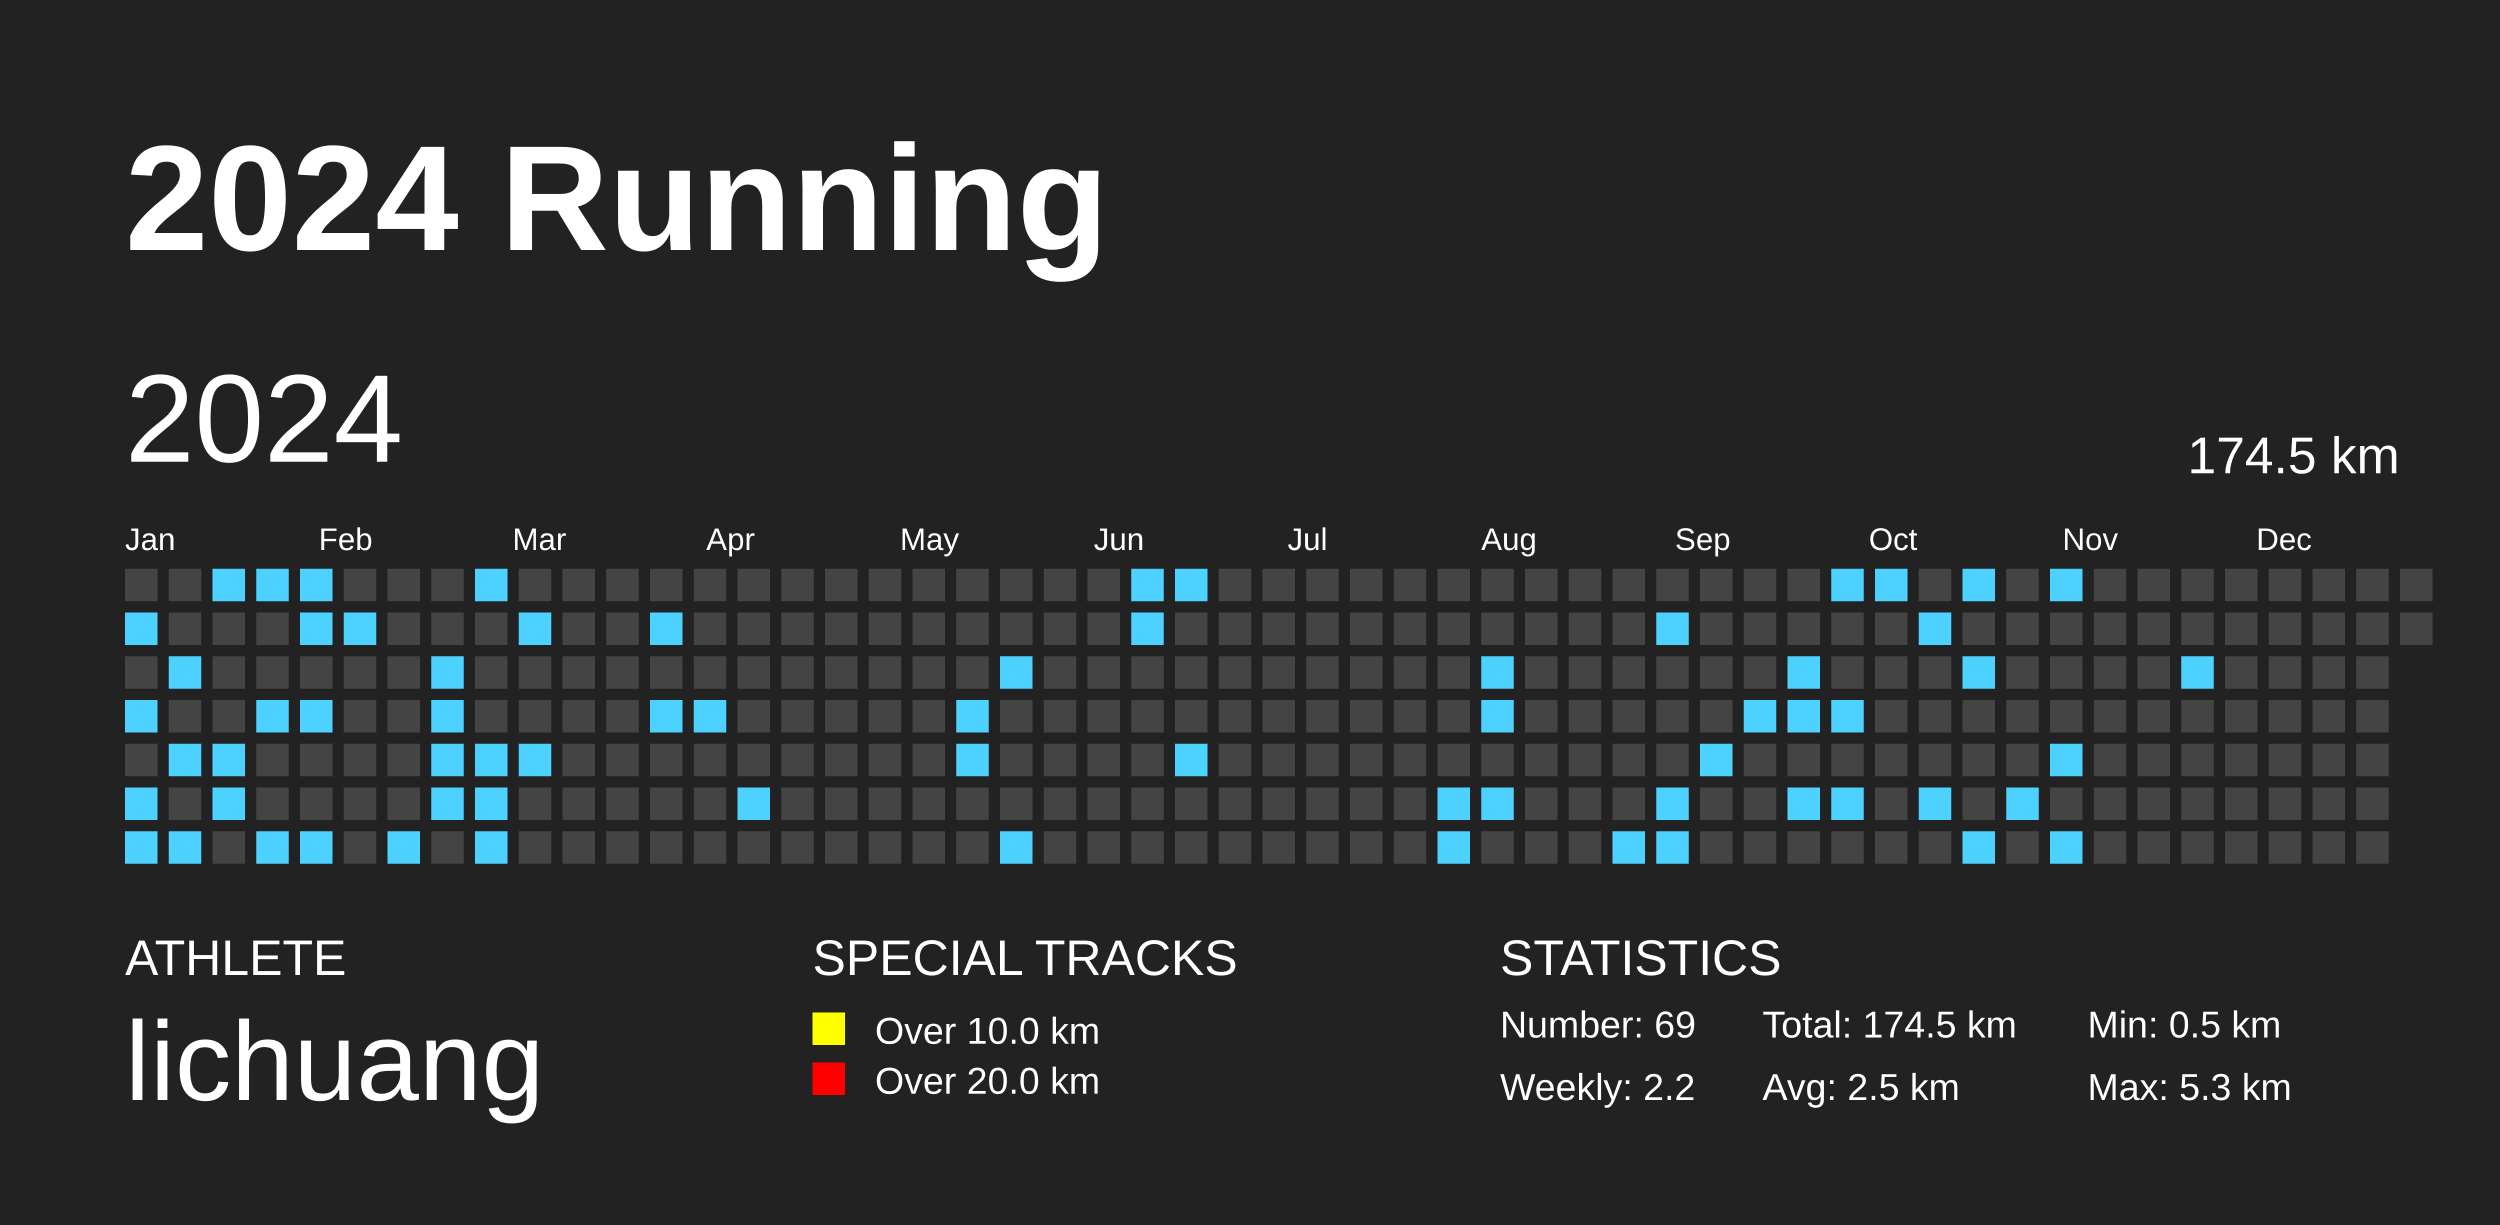
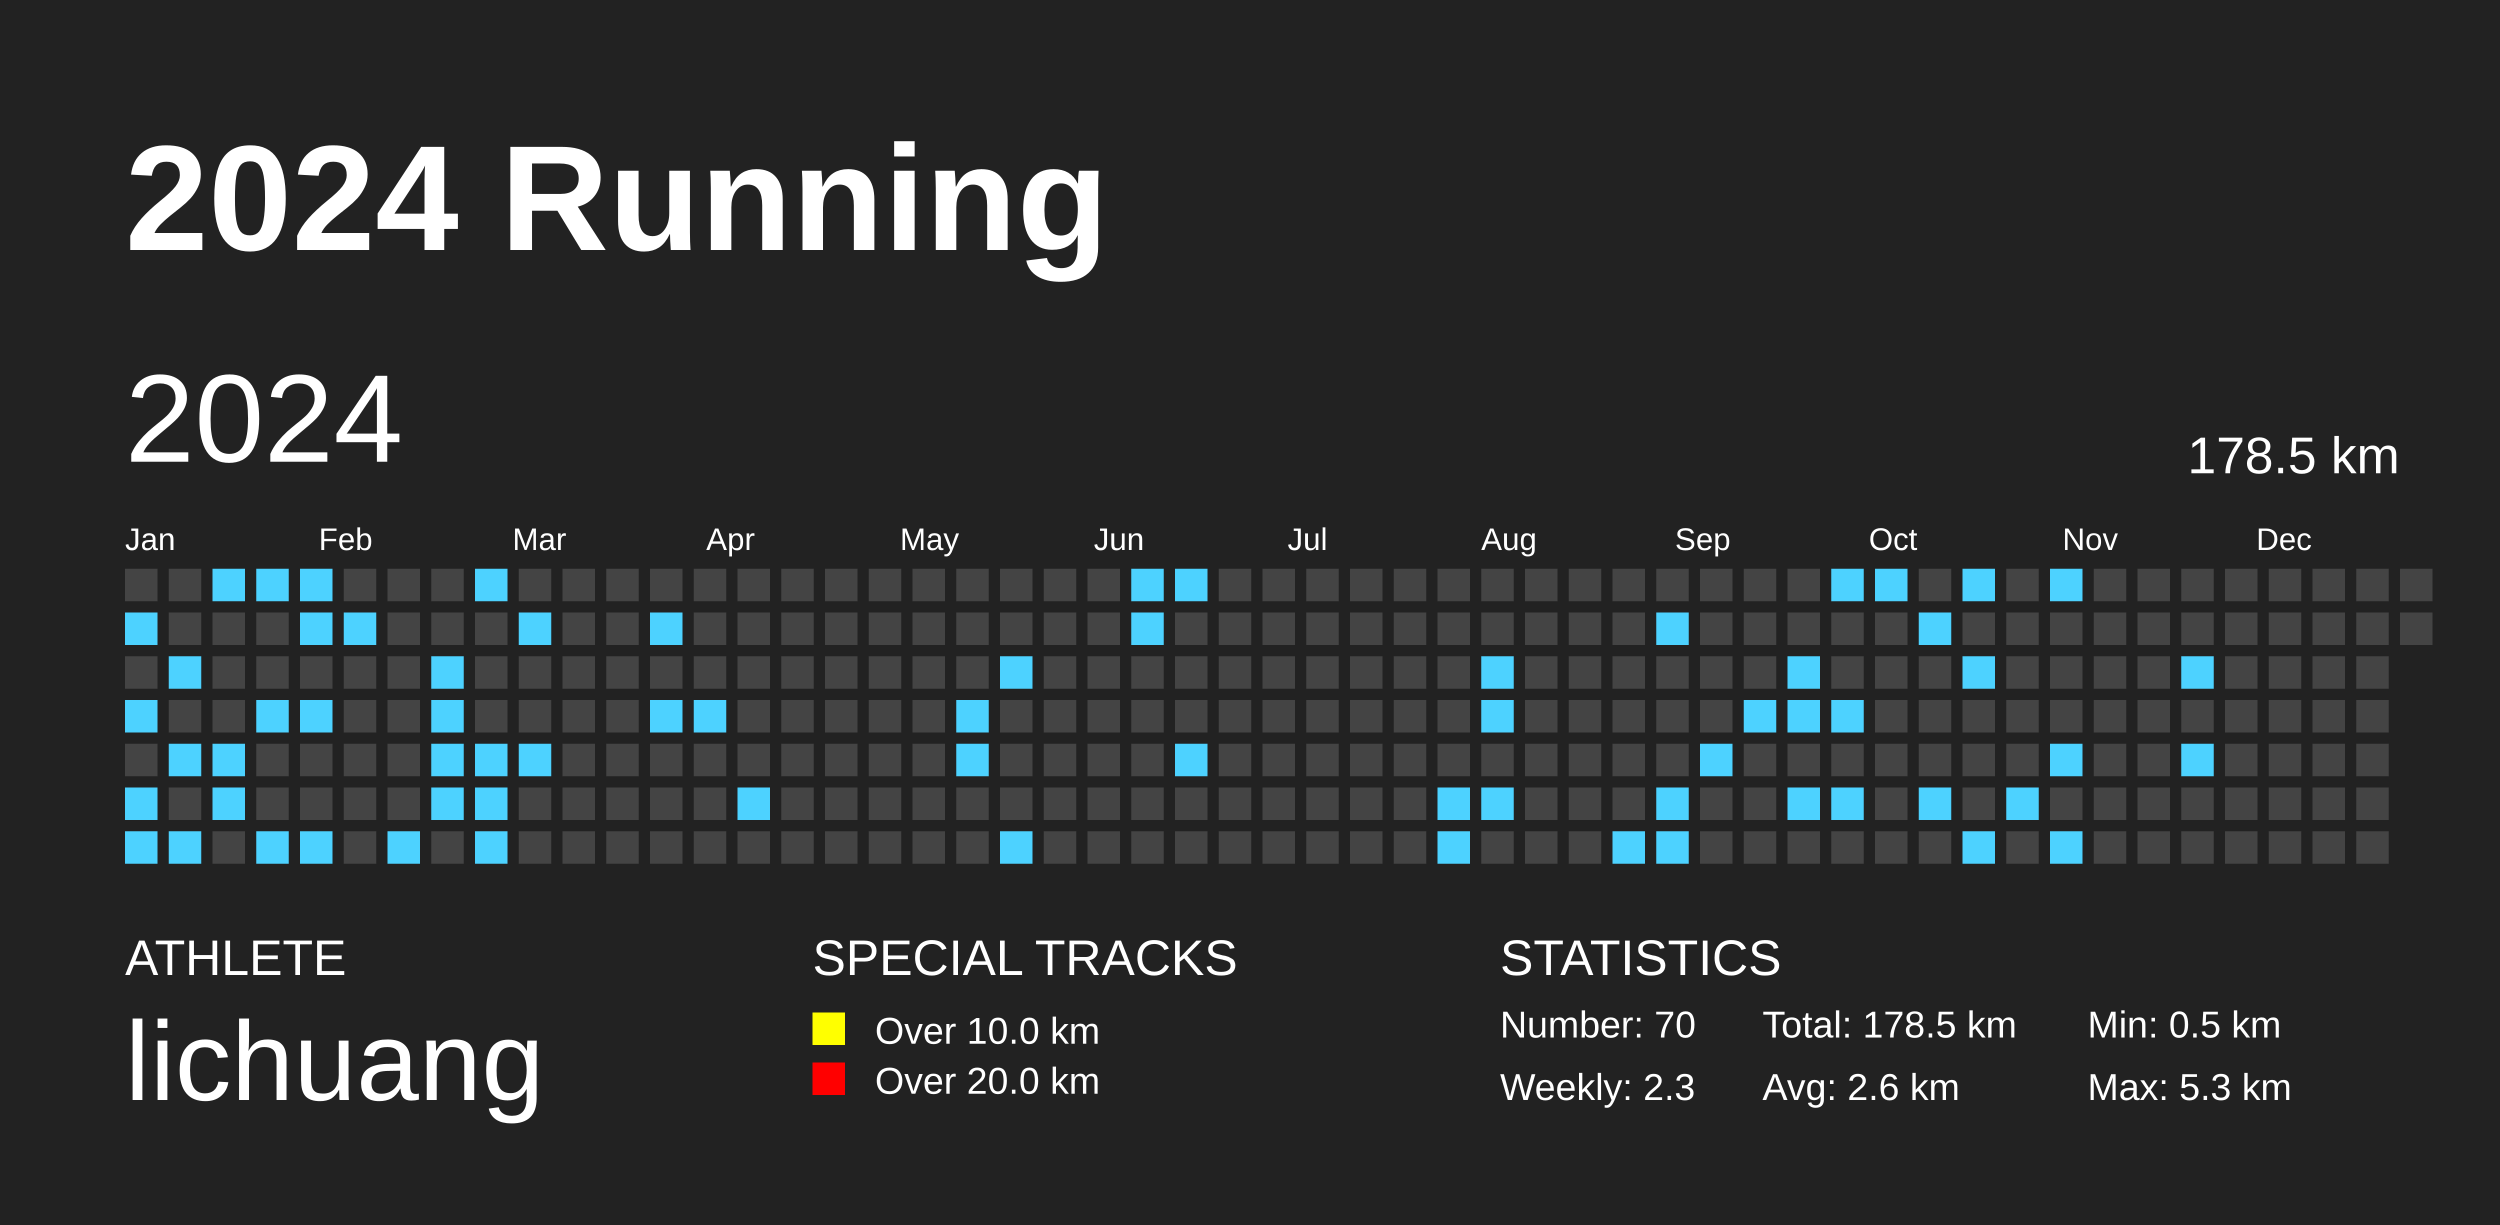
<svg xmlns="http://www.w3.org/2000/svg" baseProfile="full" height="98mm" version="1.1" viewBox="0,0,200,98" width="200mm">
  <defs />
  <rect fill="#222222" height="98" width="200" x="0" y="0" />
  <text fill="#FFFFFF" style="font-size:12px; font-family:Arial; font-weight:bold;" x="10" y="20">2024 Running</text>
  <text fill="#FFFFFF" style="font-size:4px; font-family:Arial" x="10" y="78">ATHLETE</text>
  <text fill="#FFFFFF" style="font-size:9px; font-family:Arial" x="10" y="88">lichuang</text>
  <text fill="#FFFFFF" style="font-size:4px; font-family:Arial" x="65" y="78">SPECIAL TRACKS</text>
  <rect fill="yellow" height="2.6" width="2.6" x="65" y="81" />
  <text fill="#FFFFFF" style="font-size:3px; font-family:Arial" x="70" y="83.5">Over 10.0 km</text>
  <rect fill="red" height="2.6" width="2.6" x="65" y="85" />
  <text fill="#FFFFFF" style="font-size:3px; font-family:Arial" x="70" y="87.5">Over 20.0 km</text>
  <text fill="#FFFFFF" style="font-size:4px; font-family:Arial" x="120" y="78">STATISTICS</text>
-   <text fill="#FFFFFF" style="font-size:3px; font-family:Arial" x="120" y="83">Number: 69</text>
-   <text fill="#FFFFFF" style="font-size:3px; font-family:Arial" x="120" y="88">Weekly: 2.2</text>
-   <text fill="#FFFFFF" style="font-size:3px; font-family:Arial" x="141" y="83">Total: 174.5 km</text>
-   <text fill="#FFFFFF" style="font-size:3px; font-family:Arial" x="141" y="88">Avg: 2.5 km</text>
+   <text fill="#FFFFFF" style="font-size:3px; font-family:Arial" x="120" y="83">Number: 70</text>
+   <text fill="#FFFFFF" style="font-size:3px; font-family:Arial" x="120" y="88">Weekly: 2.3</text>
+   <text fill="#FFFFFF" style="font-size:3px; font-family:Arial" x="141" y="83">Total: 178.5 km</text>
+   <text fill="#FFFFFF" style="font-size:3px; font-family:Arial" x="141" y="88">Avg: 2.6 km</text>
  <text fill="#FFFFFF" style="font-size:3px; font-family:Arial" x="167" y="83">Min: 0.5 km</text>
  <text fill="#FFFFFF" style="font-size:3px; font-family:Arial" x="167" y="88">Max: 5.3 km</text>
  <text dominant-baseline="hanging" fill="#FFFFFF" style="font-size:10.0px; font-family:Arial;" x="10" y="30">2024</text>
-   <text dominant-baseline="hanging" fill="#FFFFFF" style="font-size:4.125px; font-family:Arial;" x="175" y="35">174.5 km</text>
+   <text dominant-baseline="hanging" fill="#FFFFFF" style="font-size:4.125px; font-family:Arial;" x="175" y="35">178.5 km</text>
  <text fill="#FFFFFF" style="font-size:2.5px; font-family:Arial" x="10.0" y="44">Jan</text>
  <text fill="#FFFFFF" style="font-size:2.5px; font-family:Arial" x="25.5" y="44">Feb</text>
  <text fill="#FFFFFF" style="font-size:2.5px; font-family:Arial" x="41.0" y="44">Mar</text>
  <text fill="#FFFFFF" style="font-size:2.5px; font-family:Arial" x="56.5" y="44">Apr</text>
  <text fill="#FFFFFF" style="font-size:2.5px; font-family:Arial" x="72.0" y="44">May</text>
  <text fill="#FFFFFF" style="font-size:2.5px; font-family:Arial" x="87.5" y="44">Jun</text>
  <text fill="#FFFFFF" style="font-size:2.5px; font-family:Arial" x="103.0" y="44">Jul</text>
  <text fill="#FFFFFF" style="font-size:2.5px; font-family:Arial" x="118.5" y="44">Aug</text>
  <text fill="#FFFFFF" style="font-size:2.5px; font-family:Arial" x="134.0" y="44">Sep</text>
  <text fill="#FFFFFF" style="font-size:2.5px; font-family:Arial" x="149.5" y="44">Oct</text>
  <text fill="#FFFFFF" style="font-size:2.5px; font-family:Arial" x="165.0" y="44">Nov</text>
  <text fill="#FFFFFF" style="font-size:2.5px; font-family:Arial" x="180.5" y="44">Dec</text>
  <rect fill="#444444" height="2.6" width="2.6" x="10.0" y="45.5" />
  <rect fill="#4dd2ff" height="2.6" width="2.6" x="10.0" y="49.0" />
  <rect fill="#444444" height="2.6" width="2.6" x="10.0" y="52.5" />
  <rect fill="#4dd2ff" height="2.6" width="2.6" x="10.0" y="56.0" />
  <rect fill="#444444" height="2.6" width="2.6" x="10.0" y="59.5" />
  <rect fill="#4dd2ff" height="2.6" width="2.6" x="10.0" y="63.0" />
  <rect fill="#4dd2ff" height="2.6" width="2.6" x="10.0" y="66.5" />
  <rect fill="#444444" height="2.6" width="2.6" x="13.5" y="45.5" />
  <rect fill="#444444" height="2.6" width="2.6" x="13.5" y="49.0" />
  <rect fill="#4dd2ff" height="2.6" width="2.6" x="13.5" y="52.5" />
  <rect fill="#444444" height="2.6" width="2.6" x="13.5" y="56.0" />
  <rect fill="#4dd2ff" height="2.6" width="2.6" x="13.5" y="59.5" />
  <rect fill="#444444" height="2.6" width="2.6" x="13.5" y="63.0" />
  <rect fill="#4dd2ff" height="2.6" width="2.6" x="13.5" y="66.5" />
  <rect fill="#4dd2ff" height="2.6" width="2.6" x="17.0" y="45.5" />
  <rect fill="#444444" height="2.6" width="2.6" x="17.0" y="49.0" />
  <rect fill="#444444" height="2.6" width="2.6" x="17.0" y="52.5" />
  <rect fill="#444444" height="2.6" width="2.6" x="17.0" y="56.0" />
  <rect fill="#4dd2ff" height="2.6" width="2.6" x="17.0" y="59.5" />
  <rect fill="#4dd2ff" height="2.6" width="2.6" x="17.0" y="63.0" />
  <rect fill="#444444" height="2.6" width="2.6" x="17.0" y="66.5" />
  <rect fill="#4dd2ff" height="2.6" width="2.6" x="20.5" y="45.5" />
  <rect fill="#444444" height="2.6" width="2.6" x="20.5" y="49.0" />
  <rect fill="#444444" height="2.6" width="2.6" x="20.5" y="52.5" />
  <rect fill="#4dd2ff" height="2.6" width="2.6" x="20.5" y="56.0" />
  <rect fill="#444444" height="2.6" width="2.6" x="20.5" y="59.5" />
  <rect fill="#444444" height="2.6" width="2.6" x="20.5" y="63.0" />
  <rect fill="#4dd2ff" height="2.6" width="2.6" x="20.5" y="66.5" />
  <rect fill="#4dd2ff" height="2.6" width="2.6" x="24.0" y="45.5" />
  <rect fill="#4dd2ff" height="2.6" width="2.6" x="24.0" y="49.0" />
  <rect fill="#444444" height="2.6" width="2.6" x="24.0" y="52.5" />
  <rect fill="#4dd2ff" height="2.6" width="2.6" x="24.0" y="56.0" />
  <rect fill="#444444" height="2.6" width="2.6" x="24.0" y="59.5" />
  <rect fill="#444444" height="2.6" width="2.6" x="24.0" y="63.0" />
  <rect fill="#4dd2ff" height="2.6" width="2.6" x="24.0" y="66.5" />
  <rect fill="#444444" height="2.6" width="2.6" x="27.5" y="45.5" />
  <rect fill="#4dd2ff" height="2.6" width="2.6" x="27.5" y="49.0" />
  <rect fill="#444444" height="2.6" width="2.6" x="27.5" y="52.5" />
  <rect fill="#444444" height="2.6" width="2.6" x="27.5" y="56.0" />
  <rect fill="#444444" height="2.6" width="2.6" x="27.5" y="59.5" />
  <rect fill="#444444" height="2.6" width="2.6" x="27.5" y="63.0" />
  <rect fill="#444444" height="2.6" width="2.6" x="27.5" y="66.5" />
  <rect fill="#444444" height="2.6" width="2.6" x="31.0" y="45.5" />
  <rect fill="#444444" height="2.6" width="2.6" x="31.0" y="49.0" />
  <rect fill="#444444" height="2.6" width="2.6" x="31.0" y="52.5" />
  <rect fill="#444444" height="2.6" width="2.6" x="31.0" y="56.0" />
  <rect fill="#444444" height="2.6" width="2.6" x="31.0" y="59.5" />
  <rect fill="#444444" height="2.6" width="2.6" x="31.0" y="63.0" />
  <rect fill="#4dd2ff" height="2.6" width="2.6" x="31.0" y="66.5" />
  <rect fill="#444444" height="2.6" width="2.6" x="34.5" y="45.5" />
  <rect fill="#444444" height="2.6" width="2.6" x="34.5" y="49.0" />
  <rect fill="#4dd2ff" height="2.6" width="2.6" x="34.5" y="52.5" />
  <rect fill="#4dd2ff" height="2.6" width="2.6" x="34.5" y="56.0" />
  <rect fill="#4dd2ff" height="2.6" width="2.6" x="34.5" y="59.5" />
  <rect fill="#4dd2ff" height="2.6" width="2.6" x="34.5" y="63.0" />
  <rect fill="#444444" height="2.6" width="2.6" x="34.5" y="66.5" />
  <rect fill="#4dd2ff" height="2.6" width="2.6" x="38.0" y="45.5" />
  <rect fill="#444444" height="2.6" width="2.6" x="38.0" y="49.0" />
  <rect fill="#444444" height="2.6" width="2.6" x="38.0" y="52.5" />
  <rect fill="#444444" height="2.6" width="2.6" x="38.0" y="56.0" />
  <rect fill="#4dd2ff" height="2.6" width="2.6" x="38.0" y="59.5" />
  <rect fill="#4dd2ff" height="2.6" width="2.6" x="38.0" y="63.0" />
  <rect fill="#4dd2ff" height="2.6" width="2.6" x="38.0" y="66.5" />
  <rect fill="#444444" height="2.6" width="2.6" x="41.5" y="45.5" />
  <rect fill="#4dd2ff" height="2.6" width="2.6" x="41.5" y="49.0" />
  <rect fill="#444444" height="2.6" width="2.6" x="41.5" y="52.5" />
  <rect fill="#444444" height="2.6" width="2.6" x="41.5" y="56.0" />
  <rect fill="#4dd2ff" height="2.6" width="2.6" x="41.5" y="59.5" />
  <rect fill="#444444" height="2.6" width="2.6" x="41.5" y="63.0" />
  <rect fill="#444444" height="2.6" width="2.6" x="41.5" y="66.5" />
  <rect fill="#444444" height="2.6" width="2.6" x="45.0" y="45.5" />
  <rect fill="#444444" height="2.6" width="2.6" x="45.0" y="49.0" />
  <rect fill="#444444" height="2.6" width="2.6" x="45.0" y="52.5" />
  <rect fill="#444444" height="2.6" width="2.6" x="45.0" y="56.0" />
  <rect fill="#444444" height="2.6" width="2.6" x="45.0" y="59.5" />
  <rect fill="#444444" height="2.6" width="2.6" x="45.0" y="63.0" />
  <rect fill="#444444" height="2.6" width="2.6" x="45.0" y="66.5" />
  <rect fill="#444444" height="2.6" width="2.6" x="48.5" y="45.5" />
  <rect fill="#444444" height="2.6" width="2.6" x="48.5" y="49.0" />
  <rect fill="#444444" height="2.6" width="2.6" x="48.5" y="52.5" />
  <rect fill="#444444" height="2.6" width="2.6" x="48.5" y="56.0" />
  <rect fill="#444444" height="2.6" width="2.6" x="48.5" y="59.5" />
  <rect fill="#444444" height="2.6" width="2.6" x="48.5" y="63.0" />
  <rect fill="#444444" height="2.6" width="2.6" x="48.5" y="66.5" />
  <rect fill="#444444" height="2.6" width="2.6" x="52.0" y="45.5" />
  <rect fill="#4dd2ff" height="2.6" width="2.6" x="52.0" y="49.0" />
  <rect fill="#444444" height="2.6" width="2.6" x="52.0" y="52.5" />
  <rect fill="#4dd2ff" height="2.6" width="2.6" x="52.0" y="56.0" />
  <rect fill="#444444" height="2.6" width="2.6" x="52.0" y="59.5" />
  <rect fill="#444444" height="2.6" width="2.6" x="52.0" y="63.0" />
  <rect fill="#444444" height="2.6" width="2.6" x="52.0" y="66.5" />
  <rect fill="#444444" height="2.6" width="2.6" x="55.5" y="45.5" />
  <rect fill="#444444" height="2.6" width="2.6" x="55.5" y="49.0" />
  <rect fill="#444444" height="2.6" width="2.6" x="55.5" y="52.5" />
  <rect fill="#4dd2ff" height="2.6" width="2.6" x="55.5" y="56.0" />
  <rect fill="#444444" height="2.6" width="2.6" x="55.5" y="59.5" />
  <rect fill="#444444" height="2.6" width="2.6" x="55.5" y="63.0" />
  <rect fill="#444444" height="2.6" width="2.6" x="55.5" y="66.5" />
  <rect fill="#444444" height="2.6" width="2.6" x="59.0" y="45.5" />
  <rect fill="#444444" height="2.6" width="2.6" x="59.0" y="49.0" />
  <rect fill="#444444" height="2.6" width="2.6" x="59.0" y="52.5" />
  <rect fill="#444444" height="2.6" width="2.6" x="59.0" y="56.0" />
  <rect fill="#444444" height="2.6" width="2.6" x="59.0" y="59.5" />
  <rect fill="#4dd2ff" height="2.6" width="2.6" x="59.0" y="63.0" />
  <rect fill="#444444" height="2.6" width="2.6" x="59.0" y="66.5" />
  <rect fill="#444444" height="2.6" width="2.6" x="62.5" y="45.5" />
  <rect fill="#444444" height="2.6" width="2.6" x="62.5" y="49.0" />
  <rect fill="#444444" height="2.6" width="2.6" x="62.5" y="52.5" />
  <rect fill="#444444" height="2.6" width="2.6" x="62.5" y="56.0" />
  <rect fill="#444444" height="2.6" width="2.6" x="62.5" y="59.5" />
  <rect fill="#444444" height="2.6" width="2.6" x="62.5" y="63.0" />
  <rect fill="#444444" height="2.6" width="2.6" x="62.5" y="66.5" />
  <rect fill="#444444" height="2.6" width="2.6" x="66.0" y="45.5" />
  <rect fill="#444444" height="2.6" width="2.6" x="66.0" y="49.0" />
  <rect fill="#444444" height="2.6" width="2.6" x="66.0" y="52.5" />
  <rect fill="#444444" height="2.6" width="2.6" x="66.0" y="56.0" />
  <rect fill="#444444" height="2.6" width="2.6" x="66.0" y="59.5" />
  <rect fill="#444444" height="2.6" width="2.6" x="66.0" y="63.0" />
  <rect fill="#444444" height="2.6" width="2.6" x="66.0" y="66.5" />
  <rect fill="#444444" height="2.6" width="2.6" x="69.5" y="45.5" />
  <rect fill="#444444" height="2.6" width="2.6" x="69.5" y="49.0" />
  <rect fill="#444444" height="2.6" width="2.6" x="69.5" y="52.5" />
  <rect fill="#444444" height="2.6" width="2.6" x="69.5" y="56.0" />
  <rect fill="#444444" height="2.6" width="2.6" x="69.5" y="59.5" />
  <rect fill="#444444" height="2.6" width="2.6" x="69.5" y="63.0" />
  <rect fill="#444444" height="2.6" width="2.6" x="69.5" y="66.5" />
  <rect fill="#444444" height="2.6" width="2.6" x="73.0" y="45.5" />
  <rect fill="#444444" height="2.6" width="2.6" x="73.0" y="49.0" />
  <rect fill="#444444" height="2.6" width="2.6" x="73.0" y="52.5" />
  <rect fill="#444444" height="2.6" width="2.6" x="73.0" y="56.0" />
  <rect fill="#444444" height="2.6" width="2.6" x="73.0" y="59.5" />
  <rect fill="#444444" height="2.6" width="2.6" x="73.0" y="63.0" />
  <rect fill="#444444" height="2.6" width="2.6" x="73.0" y="66.5" />
  <rect fill="#444444" height="2.6" width="2.6" x="76.5" y="45.5" />
  <rect fill="#444444" height="2.6" width="2.6" x="76.5" y="49.0" />
  <rect fill="#444444" height="2.6" width="2.6" x="76.5" y="52.5" />
  <rect fill="#4dd2ff" height="2.6" width="2.6" x="76.5" y="56.0" />
  <rect fill="#4dd2ff" height="2.6" width="2.6" x="76.5" y="59.5" />
  <rect fill="#444444" height="2.6" width="2.6" x="76.5" y="63.0" />
  <rect fill="#444444" height="2.6" width="2.6" x="76.5" y="66.5" />
  <rect fill="#444444" height="2.6" width="2.6" x="80.0" y="45.5" />
  <rect fill="#444444" height="2.6" width="2.6" x="80.0" y="49.0" />
  <rect fill="#4dd2ff" height="2.6" width="2.6" x="80.0" y="52.5" />
  <rect fill="#444444" height="2.6" width="2.6" x="80.0" y="56.0" />
  <rect fill="#444444" height="2.6" width="2.6" x="80.0" y="59.5" />
  <rect fill="#444444" height="2.6" width="2.6" x="80.0" y="63.0" />
  <rect fill="#4dd2ff" height="2.6" width="2.6" x="80.0" y="66.5" />
  <rect fill="#444444" height="2.6" width="2.6" x="83.5" y="45.5" />
  <rect fill="#444444" height="2.6" width="2.6" x="83.5" y="49.0" />
  <rect fill="#444444" height="2.6" width="2.6" x="83.5" y="52.5" />
  <rect fill="#444444" height="2.6" width="2.6" x="83.5" y="56.0" />
  <rect fill="#444444" height="2.6" width="2.6" x="83.5" y="59.5" />
  <rect fill="#444444" height="2.6" width="2.6" x="83.5" y="63.0" />
  <rect fill="#444444" height="2.6" width="2.6" x="83.5" y="66.5" />
  <rect fill="#444444" height="2.6" width="2.6" x="87.0" y="45.5" />
  <rect fill="#444444" height="2.6" width="2.6" x="87.0" y="49.0" />
  <rect fill="#444444" height="2.6" width="2.6" x="87.0" y="52.5" />
  <rect fill="#444444" height="2.6" width="2.6" x="87.0" y="56.0" />
  <rect fill="#444444" height="2.6" width="2.6" x="87.0" y="59.5" />
  <rect fill="#444444" height="2.6" width="2.6" x="87.0" y="63.0" />
  <rect fill="#444444" height="2.6" width="2.6" x="87.0" y="66.5" />
  <rect fill="#4dd2ff" height="2.6" width="2.6" x="90.5" y="45.5" />
  <rect fill="#4dd2ff" height="2.6" width="2.6" x="90.5" y="49.0" />
  <rect fill="#444444" height="2.6" width="2.6" x="90.5" y="52.5" />
  <rect fill="#444444" height="2.6" width="2.6" x="90.5" y="56.0" />
  <rect fill="#444444" height="2.6" width="2.6" x="90.5" y="59.5" />
  <rect fill="#444444" height="2.6" width="2.6" x="90.5" y="63.0" />
  <rect fill="#444444" height="2.6" width="2.6" x="90.5" y="66.5" />
  <rect fill="#4dd2ff" height="2.6" width="2.6" x="94.0" y="45.5" />
  <rect fill="#444444" height="2.6" width="2.6" x="94.0" y="49.0" />
  <rect fill="#444444" height="2.6" width="2.6" x="94.0" y="52.5" />
  <rect fill="#444444" height="2.6" width="2.6" x="94.0" y="56.0" />
  <rect fill="#4dd2ff" height="2.6" width="2.6" x="94.0" y="59.5" />
  <rect fill="#444444" height="2.6" width="2.6" x="94.0" y="63.0" />
  <rect fill="#444444" height="2.6" width="2.6" x="94.0" y="66.5" />
  <rect fill="#444444" height="2.6" width="2.6" x="97.5" y="45.5" />
  <rect fill="#444444" height="2.6" width="2.6" x="97.5" y="49.0" />
  <rect fill="#444444" height="2.6" width="2.6" x="97.5" y="52.5" />
  <rect fill="#444444" height="2.6" width="2.6" x="97.5" y="56.0" />
  <rect fill="#444444" height="2.6" width="2.6" x="97.5" y="59.5" />
  <rect fill="#444444" height="2.6" width="2.6" x="97.5" y="63.0" />
  <rect fill="#444444" height="2.6" width="2.6" x="97.5" y="66.5" />
  <rect fill="#444444" height="2.6" width="2.6" x="101.0" y="45.5" />
  <rect fill="#444444" height="2.6" width="2.6" x="101.0" y="49.0" />
  <rect fill="#444444" height="2.6" width="2.6" x="101.0" y="52.5" />
  <rect fill="#444444" height="2.6" width="2.6" x="101.0" y="56.0" />
  <rect fill="#444444" height="2.6" width="2.6" x="101.0" y="59.5" />
  <rect fill="#444444" height="2.6" width="2.6" x="101.0" y="63.0" />
  <rect fill="#444444" height="2.6" width="2.6" x="101.0" y="66.5" />
  <rect fill="#444444" height="2.6" width="2.6" x="104.5" y="45.5" />
  <rect fill="#444444" height="2.6" width="2.6" x="104.5" y="49.0" />
  <rect fill="#444444" height="2.6" width="2.6" x="104.5" y="52.5" />
  <rect fill="#444444" height="2.6" width="2.6" x="104.5" y="56.0" />
  <rect fill="#444444" height="2.6" width="2.6" x="104.5" y="59.5" />
  <rect fill="#444444" height="2.6" width="2.6" x="104.5" y="63.0" />
  <rect fill="#444444" height="2.6" width="2.6" x="104.5" y="66.5" />
  <rect fill="#444444" height="2.6" width="2.6" x="108.0" y="45.5" />
  <rect fill="#444444" height="2.6" width="2.6" x="108.0" y="49.0" />
  <rect fill="#444444" height="2.6" width="2.6" x="108.0" y="52.5" />
  <rect fill="#444444" height="2.6" width="2.6" x="108.0" y="56.0" />
  <rect fill="#444444" height="2.6" width="2.6" x="108.0" y="59.5" />
  <rect fill="#444444" height="2.6" width="2.6" x="108.0" y="63.0" />
  <rect fill="#444444" height="2.6" width="2.6" x="108.0" y="66.5" />
  <rect fill="#444444" height="2.6" width="2.6" x="111.5" y="45.5" />
  <rect fill="#444444" height="2.6" width="2.6" x="111.5" y="49.0" />
  <rect fill="#444444" height="2.6" width="2.6" x="111.5" y="52.5" />
  <rect fill="#444444" height="2.6" width="2.6" x="111.5" y="56.0" />
  <rect fill="#444444" height="2.6" width="2.6" x="111.5" y="59.5" />
  <rect fill="#444444" height="2.6" width="2.6" x="111.5" y="63.0" />
  <rect fill="#444444" height="2.6" width="2.6" x="111.5" y="66.5" />
  <rect fill="#444444" height="2.6" width="2.6" x="115.0" y="45.5" />
  <rect fill="#444444" height="2.6" width="2.6" x="115.0" y="49.0" />
  <rect fill="#444444" height="2.6" width="2.6" x="115.0" y="52.5" />
  <rect fill="#444444" height="2.6" width="2.6" x="115.0" y="56.0" />
  <rect fill="#444444" height="2.6" width="2.6" x="115.0" y="59.5" />
  <rect fill="#4dd2ff" height="2.6" width="2.6" x="115.0" y="63.0" />
  <rect fill="#4dd2ff" height="2.6" width="2.6" x="115.0" y="66.5" />
  <rect fill="#444444" height="2.6" width="2.6" x="118.5" y="45.5" />
  <rect fill="#444444" height="2.6" width="2.6" x="118.5" y="49.0" />
  <rect fill="#4dd2ff" height="2.6" width="2.6" x="118.5" y="52.5" />
  <rect fill="#4dd2ff" height="2.6" width="2.6" x="118.5" y="56.0" />
  <rect fill="#444444" height="2.6" width="2.6" x="118.5" y="59.5" />
  <rect fill="#4dd2ff" height="2.6" width="2.6" x="118.5" y="63.0" />
  <rect fill="#444444" height="2.6" width="2.6" x="118.5" y="66.5" />
  <rect fill="#444444" height="2.6" width="2.6" x="122.0" y="45.5" />
  <rect fill="#444444" height="2.6" width="2.6" x="122.0" y="49.0" />
  <rect fill="#444444" height="2.6" width="2.6" x="122.0" y="52.5" />
  <rect fill="#444444" height="2.6" width="2.6" x="122.0" y="56.0" />
  <rect fill="#444444" height="2.6" width="2.6" x="122.0" y="59.5" />
  <rect fill="#444444" height="2.6" width="2.6" x="122.0" y="63.0" />
  <rect fill="#444444" height="2.6" width="2.6" x="122.0" y="66.5" />
  <rect fill="#444444" height="2.6" width="2.6" x="125.5" y="45.5" />
  <rect fill="#444444" height="2.6" width="2.6" x="125.5" y="49.0" />
  <rect fill="#444444" height="2.6" width="2.6" x="125.5" y="52.5" />
  <rect fill="#444444" height="2.6" width="2.6" x="125.5" y="56.0" />
  <rect fill="#444444" height="2.6" width="2.6" x="125.5" y="59.5" />
  <rect fill="#444444" height="2.6" width="2.6" x="125.5" y="63.0" />
  <rect fill="#444444" height="2.6" width="2.6" x="125.5" y="66.5" />
  <rect fill="#444444" height="2.6" width="2.6" x="129.0" y="45.5" />
  <rect fill="#444444" height="2.6" width="2.6" x="129.0" y="49.0" />
  <rect fill="#444444" height="2.6" width="2.6" x="129.0" y="52.5" />
  <rect fill="#444444" height="2.6" width="2.6" x="129.0" y="56.0" />
  <rect fill="#444444" height="2.6" width="2.6" x="129.0" y="59.5" />
  <rect fill="#444444" height="2.6" width="2.6" x="129.0" y="63.0" />
  <rect fill="#4dd2ff" height="2.6" width="2.6" x="129.0" y="66.5" />
  <rect fill="#444444" height="2.6" width="2.6" x="132.5" y="45.5" />
  <rect fill="#4dd2ff" height="2.6" width="2.6" x="132.5" y="49.0" />
  <rect fill="#444444" height="2.6" width="2.6" x="132.5" y="52.5" />
  <rect fill="#444444" height="2.6" width="2.6" x="132.5" y="56.0" />
  <rect fill="#444444" height="2.6" width="2.6" x="132.5" y="59.5" />
  <rect fill="#4dd2ff" height="2.6" width="2.6" x="132.5" y="63.0" />
  <rect fill="#4dd2ff" height="2.6" width="2.6" x="132.5" y="66.5" />
  <rect fill="#444444" height="2.6" width="2.6" x="136.0" y="45.5" />
  <rect fill="#444444" height="2.6" width="2.6" x="136.0" y="49.0" />
  <rect fill="#444444" height="2.6" width="2.6" x="136.0" y="52.5" />
  <rect fill="#444444" height="2.6" width="2.6" x="136.0" y="56.0" />
  <rect fill="#4dd2ff" height="2.6" width="2.6" x="136.0" y="59.5" />
  <rect fill="#444444" height="2.6" width="2.6" x="136.0" y="63.0" />
  <rect fill="#444444" height="2.6" width="2.6" x="136.0" y="66.5" />
  <rect fill="#444444" height="2.6" width="2.6" x="139.5" y="45.5" />
  <rect fill="#444444" height="2.6" width="2.6" x="139.5" y="49.0" />
  <rect fill="#444444" height="2.6" width="2.6" x="139.5" y="52.5" />
  <rect fill="#4dd2ff" height="2.6" width="2.6" x="139.5" y="56.0" />
  <rect fill="#444444" height="2.6" width="2.6" x="139.5" y="59.5" />
  <rect fill="#444444" height="2.6" width="2.6" x="139.5" y="63.0" />
  <rect fill="#444444" height="2.6" width="2.6" x="139.5" y="66.5" />
  <rect fill="#444444" height="2.6" width="2.6" x="143.0" y="45.5" />
  <rect fill="#444444" height="2.6" width="2.6" x="143.0" y="49.0" />
  <rect fill="#4dd2ff" height="2.6" width="2.6" x="143.0" y="52.5" />
  <rect fill="#4dd2ff" height="2.6" width="2.6" x="143.0" y="56.0" />
  <rect fill="#444444" height="2.6" width="2.6" x="143.0" y="59.5" />
  <rect fill="#4dd2ff" height="2.6" width="2.6" x="143.0" y="63.0" />
  <rect fill="#444444" height="2.6" width="2.6" x="143.0" y="66.5" />
  <rect fill="#4dd2ff" height="2.6" width="2.6" x="146.5" y="45.5" />
  <rect fill="#444444" height="2.6" width="2.6" x="146.5" y="49.0" />
  <rect fill="#444444" height="2.6" width="2.6" x="146.5" y="52.5" />
  <rect fill="#4dd2ff" height="2.6" width="2.6" x="146.5" y="56.0" />
  <rect fill="#444444" height="2.6" width="2.6" x="146.5" y="59.5" />
  <rect fill="#4dd2ff" height="2.6" width="2.6" x="146.5" y="63.0" />
  <rect fill="#444444" height="2.6" width="2.6" x="146.5" y="66.5" />
  <rect fill="#4dd2ff" height="2.6" width="2.6" x="150.0" y="45.5" />
  <rect fill="#444444" height="2.6" width="2.6" x="150.0" y="49.0" />
  <rect fill="#444444" height="2.6" width="2.6" x="150.0" y="52.5" />
  <rect fill="#444444" height="2.6" width="2.6" x="150.0" y="56.0" />
  <rect fill="#444444" height="2.6" width="2.6" x="150.0" y="59.5" />
  <rect fill="#444444" height="2.6" width="2.6" x="150.0" y="63.0" />
  <rect fill="#444444" height="2.6" width="2.6" x="150.0" y="66.5" />
  <rect fill="#444444" height="2.6" width="2.6" x="153.5" y="45.5" />
  <rect fill="#4dd2ff" height="2.6" width="2.6" x="153.5" y="49.0" />
  <rect fill="#444444" height="2.6" width="2.6" x="153.5" y="52.5" />
  <rect fill="#444444" height="2.6" width="2.6" x="153.5" y="56.0" />
  <rect fill="#444444" height="2.6" width="2.6" x="153.5" y="59.5" />
  <rect fill="#4dd2ff" height="2.6" width="2.6" x="153.5" y="63.0" />
  <rect fill="#444444" height="2.6" width="2.6" x="153.5" y="66.5" />
  <rect fill="#4dd2ff" height="2.6" width="2.6" x="157.0" y="45.5" />
  <rect fill="#444444" height="2.6" width="2.6" x="157.0" y="49.0" />
  <rect fill="#4dd2ff" height="2.6" width="2.6" x="157.0" y="52.5" />
  <rect fill="#444444" height="2.6" width="2.6" x="157.0" y="56.0" />
  <rect fill="#444444" height="2.6" width="2.6" x="157.0" y="59.5" />
  <rect fill="#444444" height="2.6" width="2.6" x="157.0" y="63.0" />
  <rect fill="#4dd2ff" height="2.6" width="2.6" x="157.0" y="66.5" />
  <rect fill="#444444" height="2.6" width="2.6" x="160.5" y="45.5" />
  <rect fill="#444444" height="2.6" width="2.6" x="160.5" y="49.0" />
  <rect fill="#444444" height="2.6" width="2.6" x="160.5" y="52.5" />
  <rect fill="#444444" height="2.6" width="2.6" x="160.5" y="56.0" />
  <rect fill="#444444" height="2.6" width="2.6" x="160.5" y="59.5" />
  <rect fill="#4dd2ff" height="2.6" width="2.6" x="160.5" y="63.0" />
  <rect fill="#444444" height="2.6" width="2.6" x="160.5" y="66.5" />
  <rect fill="#4dd2ff" height="2.6" width="2.6" x="164.0" y="45.5" />
  <rect fill="#444444" height="2.6" width="2.6" x="164.0" y="49.0" />
  <rect fill="#444444" height="2.6" width="2.6" x="164.0" y="52.5" />
  <rect fill="#444444" height="2.6" width="2.6" x="164.0" y="56.0" />
  <rect fill="#4dd2ff" height="2.6" width="2.6" x="164.0" y="59.5" />
  <rect fill="#444444" height="2.6" width="2.6" x="164.0" y="63.0" />
  <rect fill="#4dd2ff" height="2.6" width="2.6" x="164.0" y="66.5" />
  <rect fill="#444444" height="2.6" width="2.6" x="167.5" y="45.5" />
  <rect fill="#444444" height="2.6" width="2.6" x="167.5" y="49.0" />
  <rect fill="#444444" height="2.6" width="2.6" x="167.5" y="52.5" />
  <rect fill="#444444" height="2.6" width="2.6" x="167.5" y="56.0" />
  <rect fill="#444444" height="2.6" width="2.6" x="167.5" y="59.5" />
  <rect fill="#444444" height="2.6" width="2.6" x="167.5" y="63.0" />
  <rect fill="#444444" height="2.6" width="2.6" x="167.5" y="66.5" />
  <rect fill="#444444" height="2.6" width="2.6" x="171.0" y="45.5" />
  <rect fill="#444444" height="2.6" width="2.6" x="171.0" y="49.0" />
  <rect fill="#444444" height="2.6" width="2.6" x="171.0" y="52.5" />
  <rect fill="#444444" height="2.6" width="2.6" x="171.0" y="56.0" />
  <rect fill="#444444" height="2.6" width="2.6" x="171.0" y="59.5" />
  <rect fill="#444444" height="2.6" width="2.6" x="171.0" y="63.0" />
  <rect fill="#444444" height="2.6" width="2.6" x="171.0" y="66.5" />
  <rect fill="#444444" height="2.6" width="2.6" x="174.5" y="45.5" />
  <rect fill="#444444" height="2.6" width="2.6" x="174.5" y="49.0" />
  <rect fill="#4dd2ff" height="2.6" width="2.6" x="174.5" y="52.5" />
  <rect fill="#444444" height="2.6" width="2.6" x="174.5" y="56.0" />
-   <rect fill="#444444" height="2.6" width="2.6" x="174.5" y="59.5" />
+   <rect fill="#4dd2ff" height="2.6" width="2.6" x="174.5" y="59.5" />
  <rect fill="#444444" height="2.6" width="2.6" x="174.5" y="63.0" />
  <rect fill="#444444" height="2.6" width="2.6" x="174.5" y="66.5" />
  <rect fill="#444444" height="2.6" width="2.6" x="178.0" y="45.5" />
  <rect fill="#444444" height="2.6" width="2.6" x="178.0" y="49.0" />
  <rect fill="#444444" height="2.6" width="2.6" x="178.0" y="52.5" />
  <rect fill="#444444" height="2.6" width="2.6" x="178.0" y="56.0" />
  <rect fill="#444444" height="2.6" width="2.6" x="178.0" y="59.5" />
  <rect fill="#444444" height="2.6" width="2.6" x="178.0" y="63.0" />
  <rect fill="#444444" height="2.6" width="2.6" x="178.0" y="66.5" />
  <rect fill="#444444" height="2.6" width="2.6" x="181.5" y="45.5" />
  <rect fill="#444444" height="2.6" width="2.6" x="181.5" y="49.0" />
  <rect fill="#444444" height="2.6" width="2.6" x="181.5" y="52.5" />
  <rect fill="#444444" height="2.6" width="2.6" x="181.5" y="56.0" />
  <rect fill="#444444" height="2.6" width="2.6" x="181.5" y="59.5" />
  <rect fill="#444444" height="2.6" width="2.6" x="181.5" y="63.0" />
  <rect fill="#444444" height="2.6" width="2.6" x="181.5" y="66.5" />
  <rect fill="#444444" height="2.6" width="2.6" x="185.0" y="45.5" />
  <rect fill="#444444" height="2.6" width="2.6" x="185.0" y="49.0" />
  <rect fill="#444444" height="2.6" width="2.6" x="185.0" y="52.5" />
  <rect fill="#444444" height="2.6" width="2.6" x="185.0" y="56.0" />
  <rect fill="#444444" height="2.6" width="2.6" x="185.0" y="59.5" />
  <rect fill="#444444" height="2.6" width="2.6" x="185.0" y="63.0" />
  <rect fill="#444444" height="2.6" width="2.6" x="185.0" y="66.5" />
  <rect fill="#444444" height="2.6" width="2.6" x="188.5" y="45.5" />
  <rect fill="#444444" height="2.6" width="2.6" x="188.5" y="49.0" />
  <rect fill="#444444" height="2.6" width="2.6" x="188.5" y="52.5" />
  <rect fill="#444444" height="2.6" width="2.6" x="188.5" y="56.0" />
  <rect fill="#444444" height="2.6" width="2.6" x="188.5" y="59.5" />
  <rect fill="#444444" height="2.6" width="2.6" x="188.5" y="63.0" />
  <rect fill="#444444" height="2.6" width="2.6" x="188.5" y="66.5" />
  <rect fill="#444444" height="2.6" width="2.6" x="192.0" y="45.5" />
  <rect fill="#444444" height="2.6" width="2.6" x="192.0" y="49.0" />
</svg>
